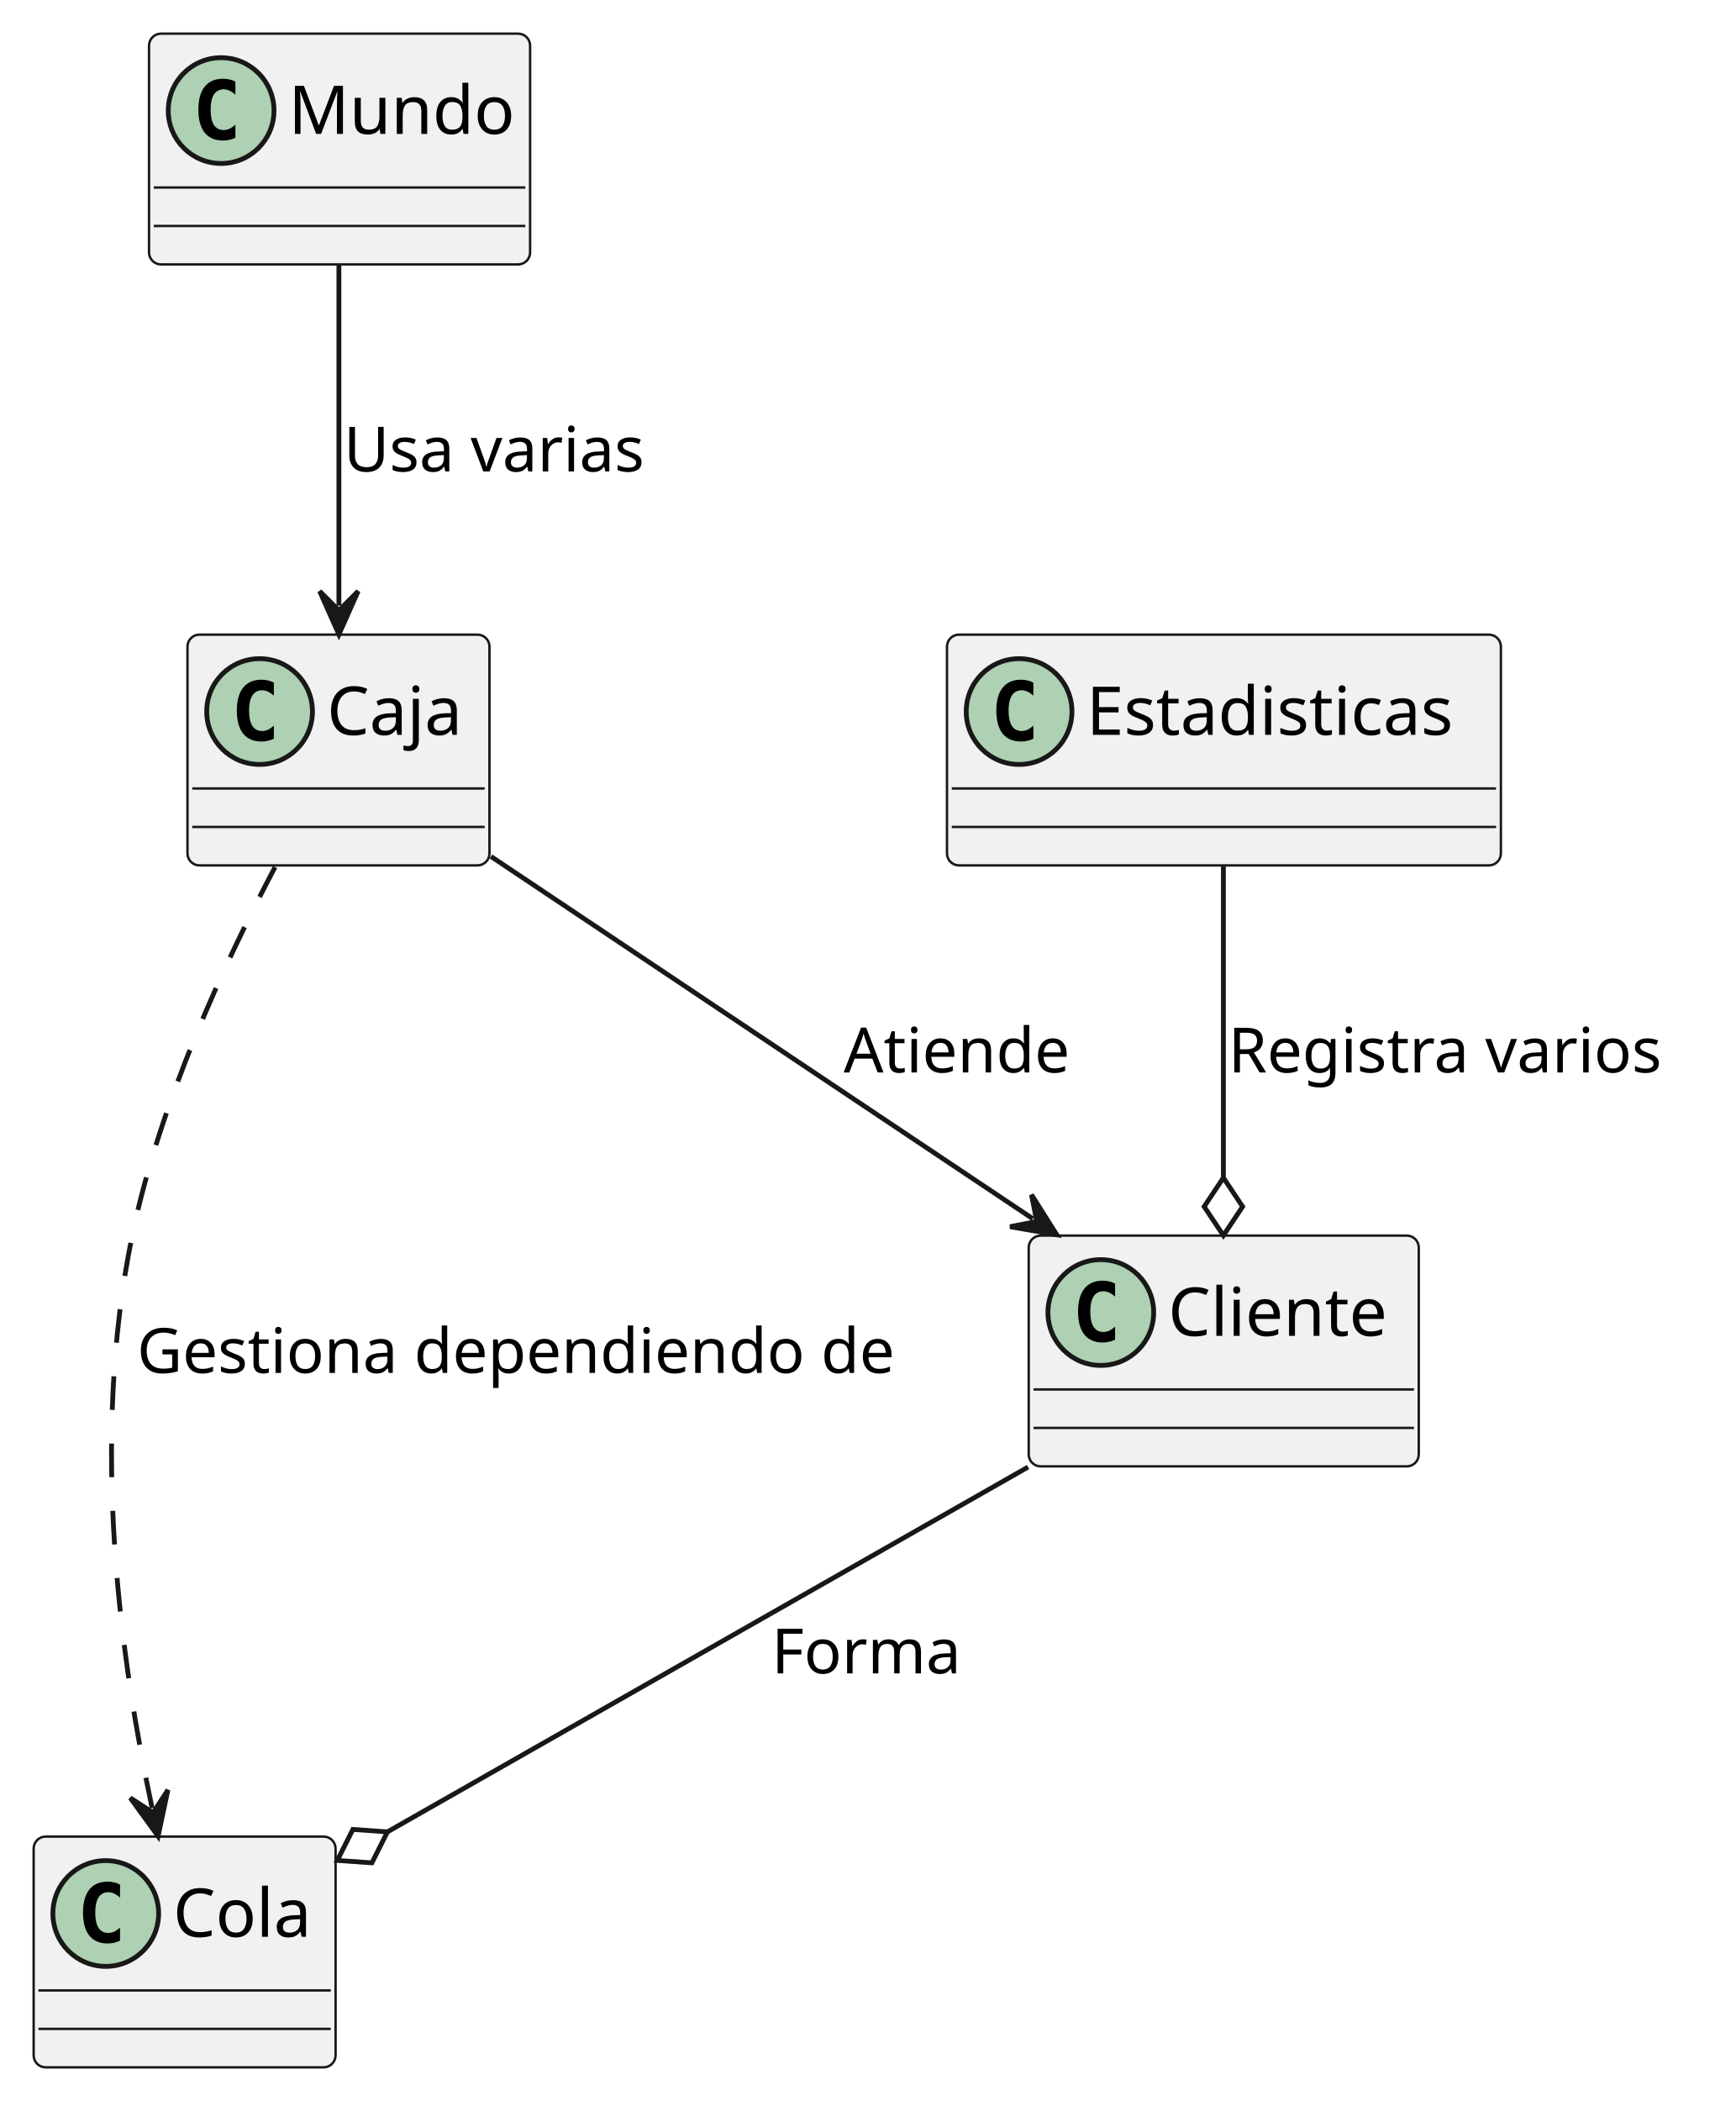
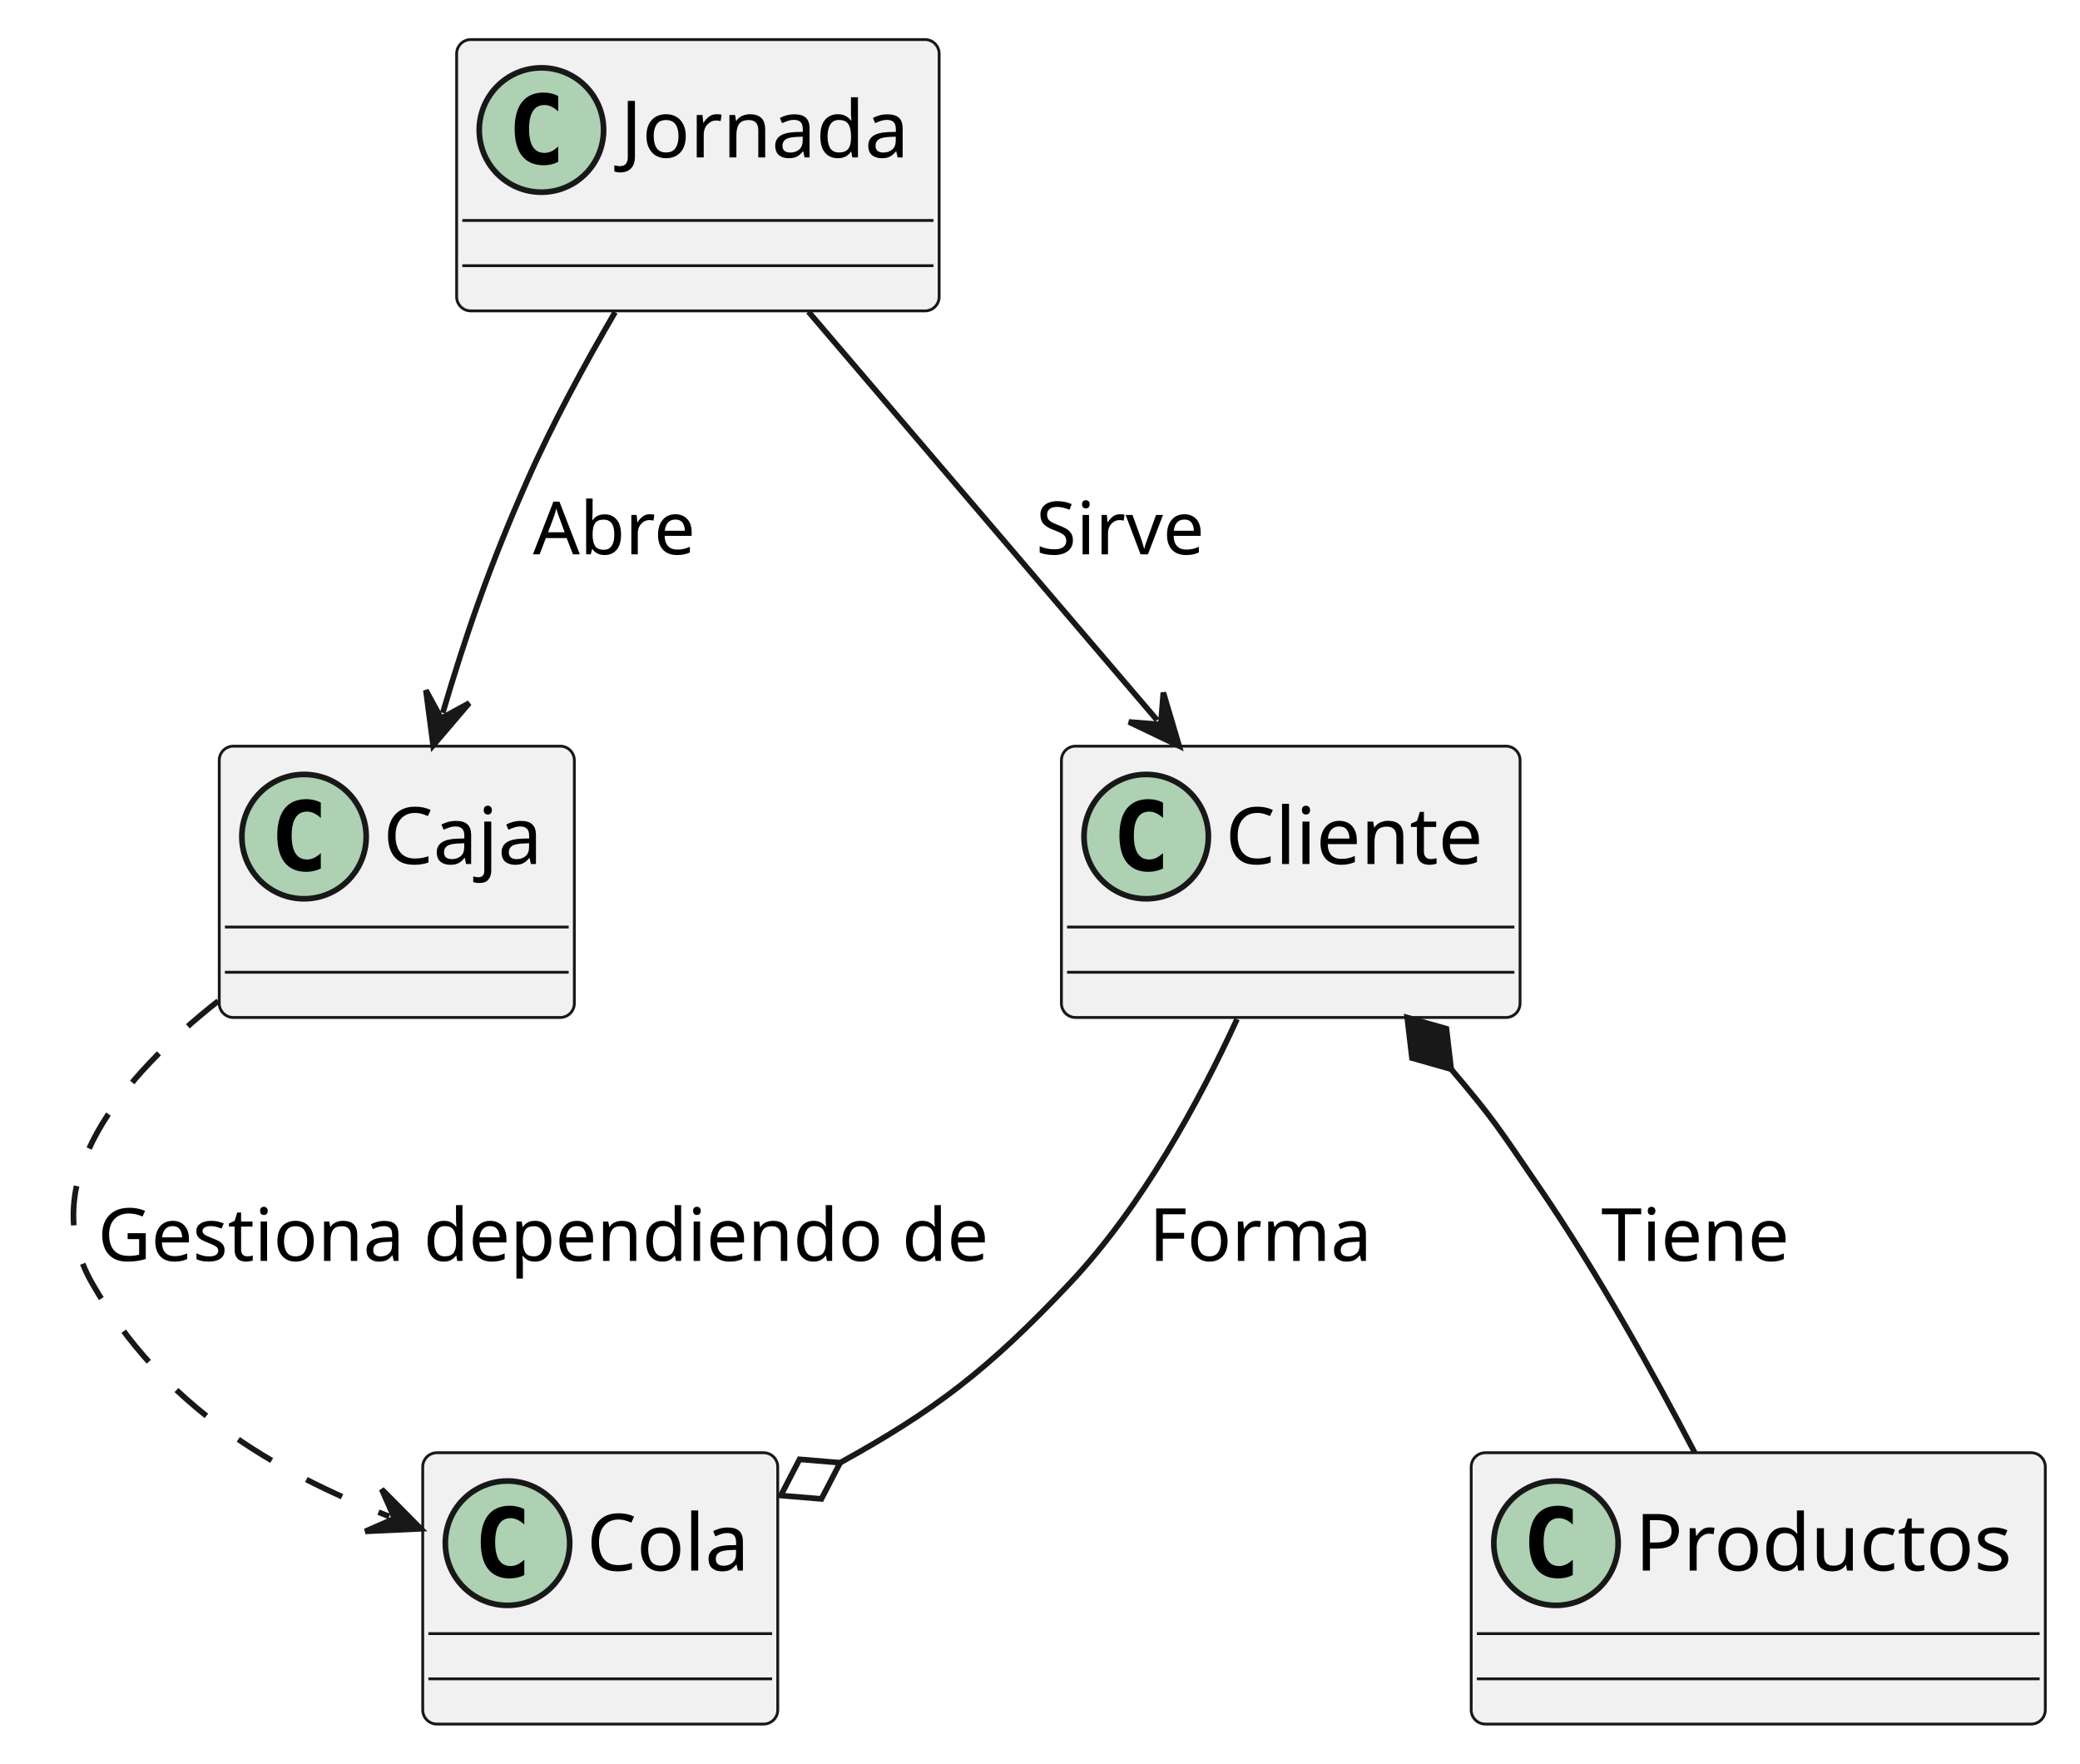
- <svg xmlns="http://www.w3.org/2000/svg" contentStyleType="text/css" data-diagram-type="CLASS" height="437px" preserveAspectRatio="none" style="width:361px;height:437px;background:#FFFFFF;" version="1.1" viewBox="0 0 361 437" width="361px" zoomAndPan="magnify">
+ <svg xmlns="http://www.w3.org/2000/svg" contentStyleType="text/css" data-diagram-type="CLASS" height="312px" preserveAspectRatio="none" style="width:368px;height:312px;background:#FFFFFF;" version="1.1" viewBox="0 0 368 312" width="368px" zoomAndPan="magnify">
  <defs />
  <g>
-     <g class="entity" data-entity="Mundo" data-source-line="1" data-uid="ent0002" id="entity_Mundo">
-       <rect fill="#F1F1F1" height="48" rx="2.5" ry="2.5" style="stroke:#181818;stroke-width:0.5;" width="79.277" x="31" y="7" />
-       <ellipse cx="46" cy="23" fill="#ADD1B2" rx="11" ry="11" style="stroke:#181818;stroke-width:1;" />
-       <path d="M48.969,28.641 Q48.391,28.938 47.75,29.078 Q47.109,29.234 46.406,29.234 Q43.906,29.234 42.578,27.594 Q41.266,25.938 41.266,22.812 Q41.266,19.688 42.578,18.031 Q43.906,16.375 46.406,16.375 Q47.109,16.375 47.75,16.531 Q48.406,16.688 48.969,16.984 L48.969,19.703 Q48.344,19.125 47.75,18.859 Q47.156,18.578 46.531,18.578 Q45.188,18.578 44.5,19.656 Q43.812,20.719 43.812,22.812 Q43.812,24.906 44.5,25.984 Q45.188,27.047 46.531,27.047 Q47.156,27.047 47.75,26.781 Q48.344,26.5 48.969,25.922 L48.969,28.641 Z " fill="#000000" />
-       <text fill="#000000" font-family="sans-serif" font-size="14" lengthAdjust="spacing" textLength="47.277" x="60" y="27.847">Mundo</text>
-       <line style="stroke:#181818;stroke-width:0.5;" x1="32" x2="109.277" y1="39" y2="39" />
-       <line style="stroke:#181818;stroke-width:0.5;" x1="32" x2="109.277" y1="47" y2="47" />
+     <g class="entity" data-entity="Jornada" data-source-line="1" data-uid="ent0002" id="entity_Jornada">
+       <rect fill="#F1F1F1" height="48" rx="2.5" ry="2.5" style="stroke:#181818;stroke-width:0.5;" width="85.368" x="80.79" y="7" />
+       <ellipse cx="95.79" cy="23" fill="#ADD1B2" rx="11" ry="11" style="stroke:#181818;stroke-width:1;" />
+       <path d="M98.759,28.641 Q98.181,28.938 97.54,29.078 Q96.899,29.234 96.196,29.234 Q93.696,29.234 92.368,27.594 Q91.056,25.938 91.056,22.812 Q91.056,19.688 92.368,18.031 Q93.696,16.375 96.196,16.375 Q96.899,16.375 97.54,16.531 Q98.196,16.688 98.759,16.984 L98.759,19.703 Q98.134,19.125 97.54,18.859 Q96.946,18.578 96.321,18.578 Q94.978,18.578 94.29,19.656 Q93.603,20.719 93.603,22.812 Q93.603,24.906 94.29,25.984 Q94.978,27.047 96.321,27.047 Q96.946,27.047 97.54,26.781 Q98.134,26.5 98.759,25.922 L98.759,28.641 Z " fill="#000000" />
+       <text fill="#000000" font-family="sans-serif" font-size="14" lengthAdjust="spacing" textLength="53.368" x="109.79" y="27.847">Jornada</text>
+       <line style="stroke:#181818;stroke-width:0.5;" x1="81.79" x2="165.158" y1="39" y2="39" />
+       <line style="stroke:#181818;stroke-width:0.5;" x1="81.79" x2="165.158" y1="47" y2="47" />
    </g>
    <g class="entity" data-entity="Caja" data-source-line="3" data-uid="ent0003" id="entity_Caja">
-       <rect fill="#F1F1F1" height="48" rx="2.5" ry="2.5" style="stroke:#181818;stroke-width:0.5;" width="62.823" x="39" y="132" />
-       <ellipse cx="54" cy="148" fill="#ADD1B2" rx="11" ry="11" style="stroke:#181818;stroke-width:1;" />
-       <path d="M56.969,153.641 Q56.391,153.938 55.75,154.078 Q55.109,154.234 54.406,154.234 Q51.906,154.234 50.578,152.594 Q49.266,150.938 49.266,147.812 Q49.266,144.688 50.578,143.031 Q51.906,141.375 54.406,141.375 Q55.109,141.375 55.75,141.531 Q56.406,141.688 56.969,141.984 L56.969,144.703 Q56.344,144.125 55.75,143.859 Q55.156,143.578 54.531,143.578 Q53.188,143.578 52.5,144.656 Q51.812,145.719 51.812,147.812 Q51.812,149.906 52.5,150.984 Q53.188,152.047 54.531,152.047 Q55.156,152.047 55.75,151.781 Q56.344,151.5 56.969,150.922 L56.969,153.641 Z " fill="#000000" />
-       <text fill="#000000" font-family="sans-serif" font-size="14" lengthAdjust="spacing" textLength="30.823" x="68" y="152.847">Caja</text>
-       <line style="stroke:#181818;stroke-width:0.5;" x1="40" x2="100.823" y1="164" y2="164" />
-       <line style="stroke:#181818;stroke-width:0.5;" x1="40" x2="100.823" y1="172" y2="172" />
+       <rect fill="#F1F1F1" height="48" rx="2.5" ry="2.5" style="stroke:#181818;stroke-width:0.5;" width="62.823" x="38.79" y="132" />
+       <ellipse cx="53.79" cy="148" fill="#ADD1B2" rx="11" ry="11" style="stroke:#181818;stroke-width:1;" />
+       <path d="M56.759,153.641 Q56.181,153.938 55.54,154.078 Q54.899,154.234 54.196,154.234 Q51.696,154.234 50.368,152.594 Q49.056,150.938 49.056,147.812 Q49.056,144.688 50.368,143.031 Q51.696,141.375 54.196,141.375 Q54.899,141.375 55.54,141.531 Q56.196,141.688 56.759,141.984 L56.759,144.703 Q56.134,144.125 55.54,143.859 Q54.946,143.578 54.321,143.578 Q52.977,143.578 52.29,144.656 Q51.602,145.719 51.602,147.812 Q51.602,149.906 52.29,150.984 Q52.977,152.047 54.321,152.047 Q54.946,152.047 55.54,151.781 Q56.134,151.5 56.759,150.922 L56.759,153.641 Z " fill="#000000" />
+       <text fill="#000000" font-family="sans-serif" font-size="14" lengthAdjust="spacing" textLength="30.823" x="67.79" y="152.847">Caja</text>
+       <line style="stroke:#181818;stroke-width:0.5;" x1="39.79" x2="100.613" y1="164" y2="164" />
+       <line style="stroke:#181818;stroke-width:0.5;" x1="39.79" x2="100.613" y1="172" y2="172" />
    </g>
    <g class="entity" data-entity="Cola" data-source-line="5" data-uid="ent0004" id="entity_Cola">
-       <rect fill="#F1F1F1" height="48" rx="2.5" ry="2.5" style="stroke:#181818;stroke-width:0.5;" width="62.81" x="7" y="382" />
-       <ellipse cx="22" cy="398" fill="#ADD1B2" rx="11" ry="11" style="stroke:#181818;stroke-width:1;" />
-       <path d="M24.969,403.641 Q24.391,403.938 23.75,404.078 Q23.109,404.234 22.406,404.234 Q19.906,404.234 18.578,402.594 Q17.266,400.938 17.266,397.812 Q17.266,394.688 18.578,393.031 Q19.906,391.375 22.406,391.375 Q23.109,391.375 23.75,391.531 Q24.406,391.688 24.969,391.984 L24.969,394.703 Q24.344,394.125 23.75,393.859 Q23.156,393.578 22.531,393.578 Q21.188,393.578 20.5,394.656 Q19.812,395.719 19.812,397.812 Q19.812,399.906 20.5,400.984 Q21.188,402.047 22.531,402.047 Q23.156,402.047 23.75,401.781 Q24.344,401.5 24.969,400.922 L24.969,403.641 Z " fill="#000000" />
-       <text fill="#000000" font-family="sans-serif" font-size="14" lengthAdjust="spacing" textLength="30.81" x="36" y="402.847">Cola</text>
-       <line style="stroke:#181818;stroke-width:0.5;" x1="8" x2="68.81" y1="414" y2="414" />
-       <line style="stroke:#181818;stroke-width:0.5;" x1="8" x2="68.81" y1="422" y2="422" />
+       <rect fill="#F1F1F1" height="48" rx="2.5" ry="2.5" style="stroke:#181818;stroke-width:0.5;" width="62.81" x="74.79" y="257" />
+       <ellipse cx="89.79" cy="273" fill="#ADD1B2" rx="11" ry="11" style="stroke:#181818;stroke-width:1;" />
+       <path d="M92.759,278.641 Q92.181,278.938 91.54,279.078 Q90.899,279.234 90.196,279.234 Q87.696,279.234 86.368,277.594 Q85.056,275.938 85.056,272.812 Q85.056,269.688 86.368,268.031 Q87.696,266.375 90.196,266.375 Q90.899,266.375 91.54,266.531 Q92.196,266.688 92.759,266.984 L92.759,269.703 Q92.134,269.125 91.54,268.859 Q90.946,268.578 90.321,268.578 Q88.978,268.578 88.29,269.656 Q87.603,270.719 87.603,272.812 Q87.603,274.906 88.29,275.984 Q88.978,277.047 90.321,277.047 Q90.946,277.047 91.54,276.781 Q92.134,276.5 92.759,275.922 L92.759,278.641 Z " fill="#000000" />
+       <text fill="#000000" font-family="sans-serif" font-size="14" lengthAdjust="spacing" textLength="30.81" x="103.79" y="277.847">Cola</text>
+       <line style="stroke:#181818;stroke-width:0.5;" x1="75.79" x2="136.6" y1="289" y2="289" />
+       <line style="stroke:#181818;stroke-width:0.5;" x1="75.79" x2="136.6" y1="297" y2="297" />
    </g>
    <g class="entity" data-entity="Cliente" data-source-line="7" data-uid="ent0005" id="entity_Cliente">
-       <rect fill="#F1F1F1" height="48" rx="2.5" ry="2.5" style="stroke:#181818;stroke-width:0.5;" width="81.144" x="214" y="257" />
-       <ellipse cx="229" cy="273" fill="#ADD1B2" rx="11" ry="11" style="stroke:#181818;stroke-width:1;" />
-       <path d="M231.969,278.641 Q231.391,278.938 230.75,279.078 Q230.109,279.234 229.406,279.234 Q226.906,279.234 225.578,277.594 Q224.266,275.938 224.266,272.812 Q224.266,269.688 225.578,268.031 Q226.906,266.375 229.406,266.375 Q230.109,266.375 230.75,266.531 Q231.406,266.688 231.969,266.984 L231.969,269.703 Q231.344,269.125 230.75,268.859 Q230.156,268.578 229.531,268.578 Q228.188,268.578 227.5,269.656 Q226.812,270.719 226.812,272.812 Q226.812,274.906 227.5,275.984 Q228.188,277.047 229.531,277.047 Q230.156,277.047 230.75,276.781 Q231.344,276.5 231.969,275.922 L231.969,278.641 Z " fill="#000000" />
-       <text fill="#000000" font-family="sans-serif" font-size="14" lengthAdjust="spacing" textLength="49.144" x="243" y="277.847">Cliente</text>
-       <line style="stroke:#181818;stroke-width:0.5;" x1="215" x2="294.144" y1="289" y2="289" />
-       <line style="stroke:#181818;stroke-width:0.5;" x1="215" x2="294.144" y1="297" y2="297" />
+       <rect fill="#F1F1F1" height="48" rx="2.5" ry="2.5" style="stroke:#181818;stroke-width:0.5;" width="81.144" x="187.79" y="132" />
+       <ellipse cx="202.79" cy="148" fill="#ADD1B2" rx="11" ry="11" style="stroke:#181818;stroke-width:1;" />
+       <path d="M205.759,153.641 Q205.181,153.938 204.54,154.078 Q203.899,154.234 203.196,154.234 Q200.696,154.234 199.368,152.594 Q198.056,150.938 198.056,147.812 Q198.056,144.688 199.368,143.031 Q200.696,141.375 203.196,141.375 Q203.899,141.375 204.54,141.531 Q205.196,141.688 205.759,141.984 L205.759,144.703 Q205.134,144.125 204.54,143.859 Q203.946,143.578 203.321,143.578 Q201.977,143.578 201.29,144.656 Q200.602,145.719 200.602,147.812 Q200.602,149.906 201.29,150.984 Q201.977,152.047 203.321,152.047 Q203.946,152.047 204.54,151.781 Q205.134,151.5 205.759,150.922 L205.759,153.641 Z " fill="#000000" />
+       <text fill="#000000" font-family="sans-serif" font-size="14" lengthAdjust="spacing" textLength="49.144" x="216.79" y="152.847">Cliente</text>
+       <line style="stroke:#181818;stroke-width:0.5;" x1="188.79" x2="267.934" y1="164" y2="164" />
+       <line style="stroke:#181818;stroke-width:0.5;" x1="188.79" x2="267.934" y1="172" y2="172" />
    </g>
-     <g class="entity" data-entity="Estadisticas" data-source-line="10" data-uid="ent0006" id="entity_Estadisticas">
-       <rect fill="#F1F1F1" height="48" rx="2.5" ry="2.5" style="stroke:#181818;stroke-width:0.5;" width="115.228" x="197" y="132" />
-       <ellipse cx="212" cy="148" fill="#ADD1B2" rx="11" ry="11" style="stroke:#181818;stroke-width:1;" />
-       <path d="M214.969,153.641 Q214.391,153.938 213.75,154.078 Q213.109,154.234 212.406,154.234 Q209.906,154.234 208.578,152.594 Q207.266,150.938 207.266,147.812 Q207.266,144.688 208.578,143.031 Q209.906,141.375 212.406,141.375 Q213.109,141.375 213.75,141.531 Q214.406,141.688 214.969,141.984 L214.969,144.703 Q214.344,144.125 213.75,143.859 Q213.156,143.578 212.531,143.578 Q211.188,143.578 210.5,144.656 Q209.812,145.719 209.812,147.812 Q209.812,149.906 210.5,150.984 Q211.188,152.047 212.531,152.047 Q213.156,152.047 213.75,151.781 Q214.344,151.5 214.969,150.922 L214.969,153.641 Z " fill="#000000" />
-       <text fill="#000000" font-family="sans-serif" font-size="14" lengthAdjust="spacing" textLength="83.228" x="226" y="152.847">Estadisticas</text>
-       <line style="stroke:#181818;stroke-width:0.5;" x1="198" x2="311.228" y1="164" y2="164" />
-       <line style="stroke:#181818;stroke-width:0.5;" x1="198" x2="311.228" y1="172" y2="172" />
+     <g class="entity" data-entity="Productos" data-source-line="9" data-uid="ent0006" id="entity_Productos">
+       <rect fill="#F1F1F1" height="48" rx="2.5" ry="2.5" style="stroke:#181818;stroke-width:0.5;" width="101.569" x="260.29" y="257" />
+       <ellipse cx="275.29" cy="273" fill="#ADD1B2" rx="11" ry="11" style="stroke:#181818;stroke-width:1;" />
+       <path d="M278.259,278.641 Q277.681,278.938 277.04,279.078 Q276.399,279.234 275.696,279.234 Q273.196,279.234 271.868,277.594 Q270.556,275.938 270.556,272.812 Q270.556,269.688 271.868,268.031 Q273.196,266.375 275.696,266.375 Q276.399,266.375 277.04,266.531 Q277.696,266.688 278.259,266.984 L278.259,269.703 Q277.634,269.125 277.04,268.859 Q276.446,268.578 275.821,268.578 Q274.478,268.578 273.79,269.656 Q273.103,270.719 273.103,272.812 Q273.103,274.906 273.79,275.984 Q274.478,277.047 275.821,277.047 Q276.446,277.047 277.04,276.781 Q277.634,276.5 278.259,275.922 L278.259,278.641 Z " fill="#000000" />
+       <text fill="#000000" font-family="sans-serif" font-size="14" lengthAdjust="spacing" textLength="69.569" x="289.29" y="277.847">Productos</text>
+       <line style="stroke:#181818;stroke-width:0.5;" x1="261.29" x2="360.859" y1="289" y2="289" />
+       <line style="stroke:#181818;stroke-width:0.5;" x1="261.29" x2="360.859" y1="297" y2="297" />
    </g>
-     <g class="link" data-entity-1="Mundo" data-entity-2="Caja" data-source-line="14" data-uid="lnk7" id="link_Mundo_Caja">
-       <path codeLine="14" d="M70.5,55.14 C70.5,77.13 70.5,104.01 70.5,125.97" fill="none" id="Mundo-to-Caja" style="stroke:#181818;stroke-width:1;" />
-       <polygon fill="#181818" points="70.5,131.97,74.5,122.97,70.5,126.97,66.5,122.97,70.5,131.97" style="stroke:#181818;stroke-width:1;" />
-       <text fill="#000000" font-family="sans-serif" font-size="13" lengthAdjust="spacing" textLength="67.742" x="71.5" y="98.067">Usa varias</text>
+     <g class="link" data-entity-1="Jornada" data-entity-2="Caja" data-source-line="12" data-uid="lnk7" id="link_Jornada_Caja">
+       <path codeLine="12" d="M108.82,55.23 C103.52,64.31 97.73,74.94 93.29,85 C86.56,100.21 82.433,112.267 78.333,126.117" fill="none" id="Jornada-to-Caja" style="stroke:#181818;stroke-width:1;" />
+       <polygon fill="#181818" points="76.63,131.87,83.02,124.376,78.049,127.076,75.349,122.105,76.63,131.87" style="stroke:#181818;stroke-width:1;" />
+       <text fill="#000000" font-family="sans-serif" font-size="13" lengthAdjust="spacing" textLength="30.488" x="94.29" y="98.067">Abre</text>
    </g>
-     <g class="link" data-entity-1="Caja" data-entity-2="Cliente" data-source-line="15" data-uid="lnk8" id="link_Caja_Cliente">
-       <path codeLine="15" d="M102.13,178.14 C134.91,200.06 181.002,230.865 214.852,253.495" fill="none" id="Caja-to-Cliente" style="stroke:#181818;stroke-width:1;" />
-       <polygon fill="#181818" points="219.84,256.83,214.581,248.503,215.683,254.051,210.135,255.153,219.84,256.83" style="stroke:#181818;stroke-width:1;" />
-       <text fill="#000000" font-family="sans-serif" font-size="13" lengthAdjust="spacing" textLength="50.089" x="175.5" y="223.067">Atiende</text>
+     <g class="link" data-entity-1="Jornada" data-entity-2="Cliente" data-source-line="13" data-uid="lnk8" id="link_Jornada_Cliente">
+       <path codeLine="13" d="M143.03,55.14 C161.81,77.13 185.985,105.446 204.725,127.406" fill="none" id="Jornada-to-Cliente" style="stroke:#181818;stroke-width:1;" />
+       <polygon fill="#181818" points="208.62,131.97,205.821,122.527,205.374,128.167,199.735,127.721,208.62,131.97" style="stroke:#181818;stroke-width:1;" />
+       <text fill="#000000" font-family="sans-serif" font-size="13" lengthAdjust="spacing" textLength="32.9" x="183.29" y="98.067">Sirve</text>
    </g>
-     <g class="link" data-entity-1="Cliente" data-entity-2="Cola" data-source-line="16" data-uid="lnk9" id="link_Cliente_Cola">
-       <path codeLine="16" d="M213.87,305.14 C172.2,328.87 118.678,359.343 80.598,381.023" fill="none" id="Cliente-to-Cola" style="stroke:#181818;stroke-width:1;" />
-       <polygon fill="none" points="70.17,386.96,77.363,387.467,80.598,381.023,73.405,380.515,70.17,386.96" style="stroke:#181818;stroke-width:1;" />
-       <text fill="#000000" font-family="sans-serif" font-size="13" lengthAdjust="spacing" textLength="41.406" x="160.5" y="348.067">Forma</text>
+     <g class="link" data-entity-1="Cliente" data-entity-2="Productos" data-source-line="14" data-uid="lnk9" id="link_Cliente_Productos">
+       <path codeLine="14" d="M256.747,189.149 C264.457,198.209 265.26,199.74 272.29,210 C282.58,225.04 292.56,243.01 299.84,256.98" fill="none" id="Cliente-backto-Productos" style="stroke:#181818;stroke-width:1;" />
+       <polygon fill="#181818" points="248.97,180.01,249.812,187.172,256.747,189.149,255.905,181.987,248.97,180.01" style="stroke:#181818;stroke-width:1;" />
+       <text fill="#000000" font-family="sans-serif" font-size="13" lengthAdjust="spacing" textLength="35.788" x="283.29" y="223.067">Tiene</text>
    </g>
-     <g class="link" data-entity-1="Caja" data-entity-2="Cola" data-source-line="17" data-uid="lnk10" id="link_Caja_Cola">
-       <path codeLine="17" d="M57.22,180.35 C46.81,200.07 33.18,229.42 27.5,257 C18.54,300.53 25.401,346.731 31.641,376.061" fill="none" id="Caja-to-Cola" style="stroke:#181818;stroke-width:1;stroke-dasharray:7.0,7.0;" />
-       <polygon fill="#181818" points="32.89,381.93,34.93,372.295,31.849,377.039,27.105,373.959,32.89,381.93" style="stroke:#181818;stroke-width:1;" />
-       <text fill="#000000" font-family="sans-serif" font-size="13" lengthAdjust="spacing" textLength="167.273" x="28.5" y="285.567">Gestiona dependiendo de</text>
+     <g class="link" data-entity-1="Cliente" data-entity-2="Cola" data-source-line="15" data-uid="lnk10" id="link_Cliente_Cola">
+       <path codeLine="15" d="M218.86,180.29 C212.15,194.89 202.07,213.43 189.29,227 C174.75,242.43 165.322,249.545 148.642,258.765" fill="none" id="Cliente-to-Cola" style="stroke:#181818;stroke-width:1;" />
+       <polygon fill="none" points="138.14,264.57,145.326,265.168,148.642,258.765,141.456,258.167,138.14,264.57" style="stroke:#181818;stroke-width:1;" />
+       <text fill="#000000" font-family="sans-serif" font-size="13" lengthAdjust="spacing" textLength="41.406" x="203.29" y="223.067">Forma</text>
    </g>
-     <g class="link" data-entity-1="Estadisticas" data-entity-2="Cliente" data-source-line="18" data-uid="lnk11" id="link_Estadisticas_Cliente">
-       <path codeLine="18" d="M254.5,180.14 C254.5,202.13 254.5,223.01 254.5,244.97" fill="none" id="Estadisticas-to-Cliente" style="stroke:#181818;stroke-width:1;" />
-       <polygon fill="none" points="254.5,256.97,258.5,250.97,254.5,244.97,250.5,250.97,254.5,256.97" style="stroke:#181818;stroke-width:1;" />
-       <text fill="#000000" font-family="sans-serif" font-size="13" lengthAdjust="spacing" textLength="97.551" x="255.5" y="223.067">Registra varios</text>
+     <g class="link" data-entity-1="Caja" data-entity-2="Cola" data-source-line="16" data-uid="lnk11" id="link_Caja_Cola">
+       <path codeLine="16" d="M38.61,177.08 C21.58,190.53 6,209.01 16.29,227 C28.7,248.72 48.3,260.25 68.87,268.271" fill="none" id="Caja-to-Cola" style="stroke:#181818;stroke-width:1;stroke-dasharray:7.0,7.0;" />
+       <polygon fill="#181818" points="74.46,270.45,67.528,263.454,69.802,268.634,64.622,270.908,74.46,270.45" style="stroke:#181818;stroke-width:1;" />
+       <text fill="#000000" font-family="sans-serif" font-size="13" lengthAdjust="spacing" textLength="167.273" x="17.29" y="223.067">Gestiona dependiendo de</text>
    </g>
  </g>
</svg>
